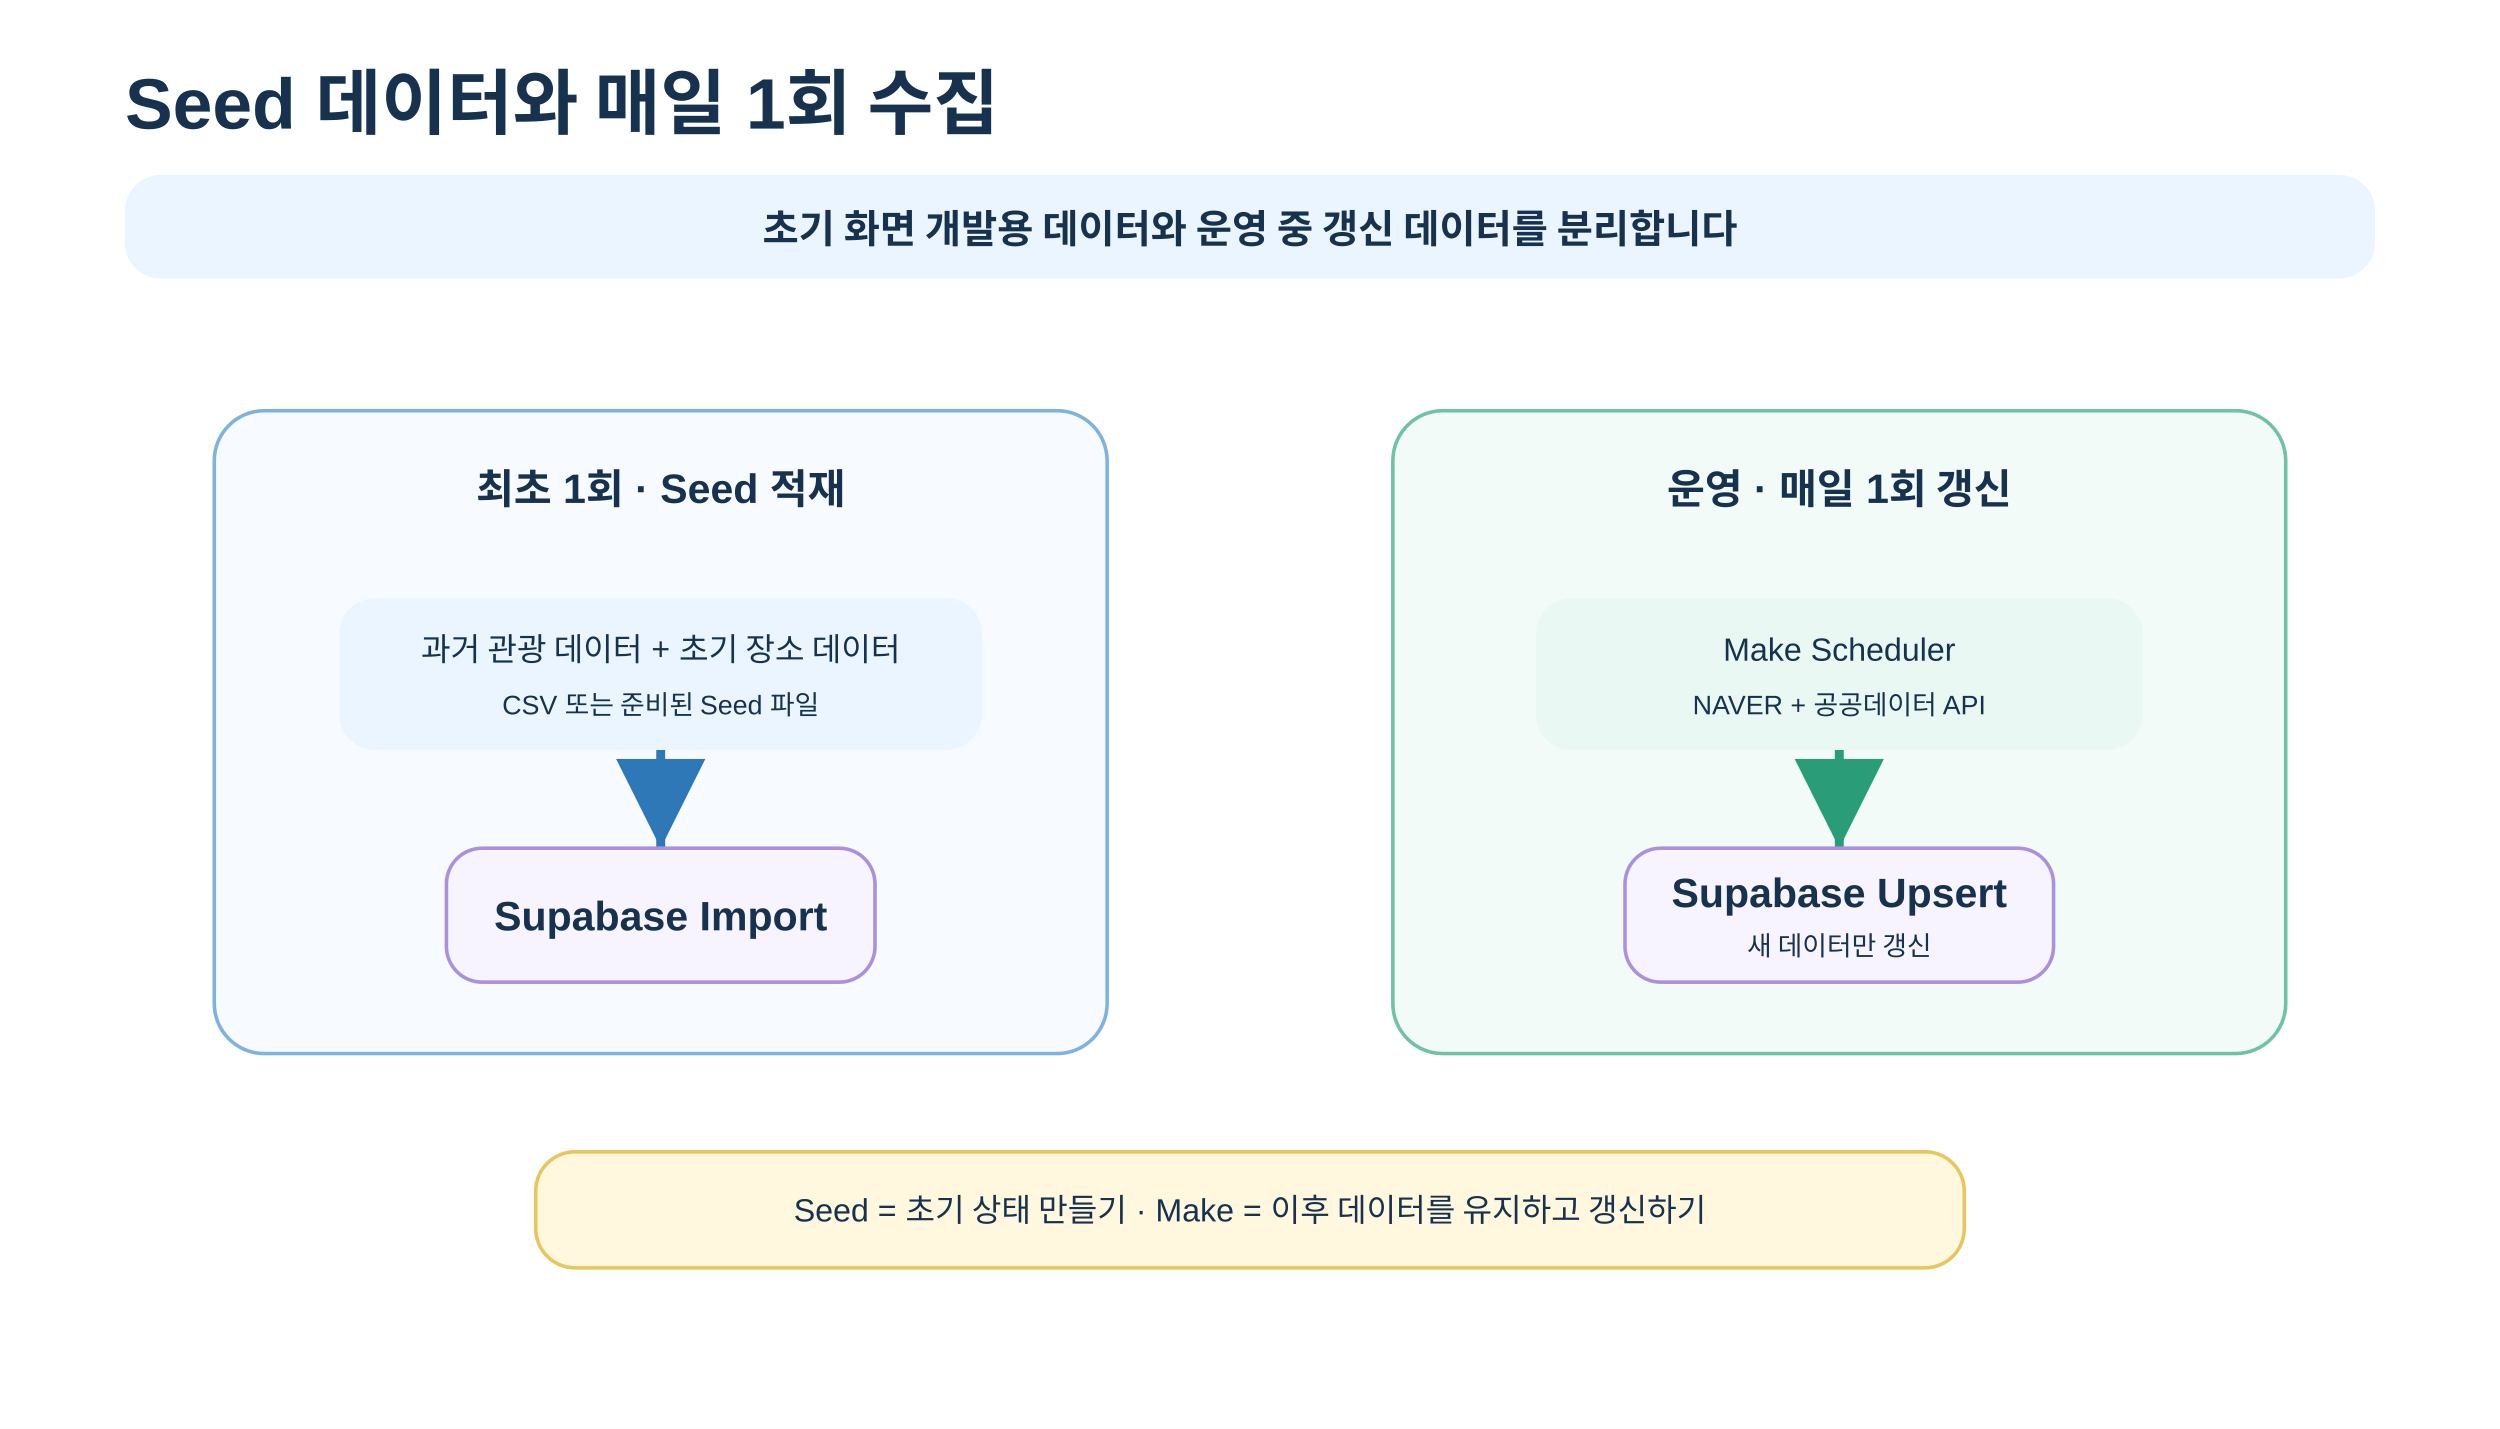
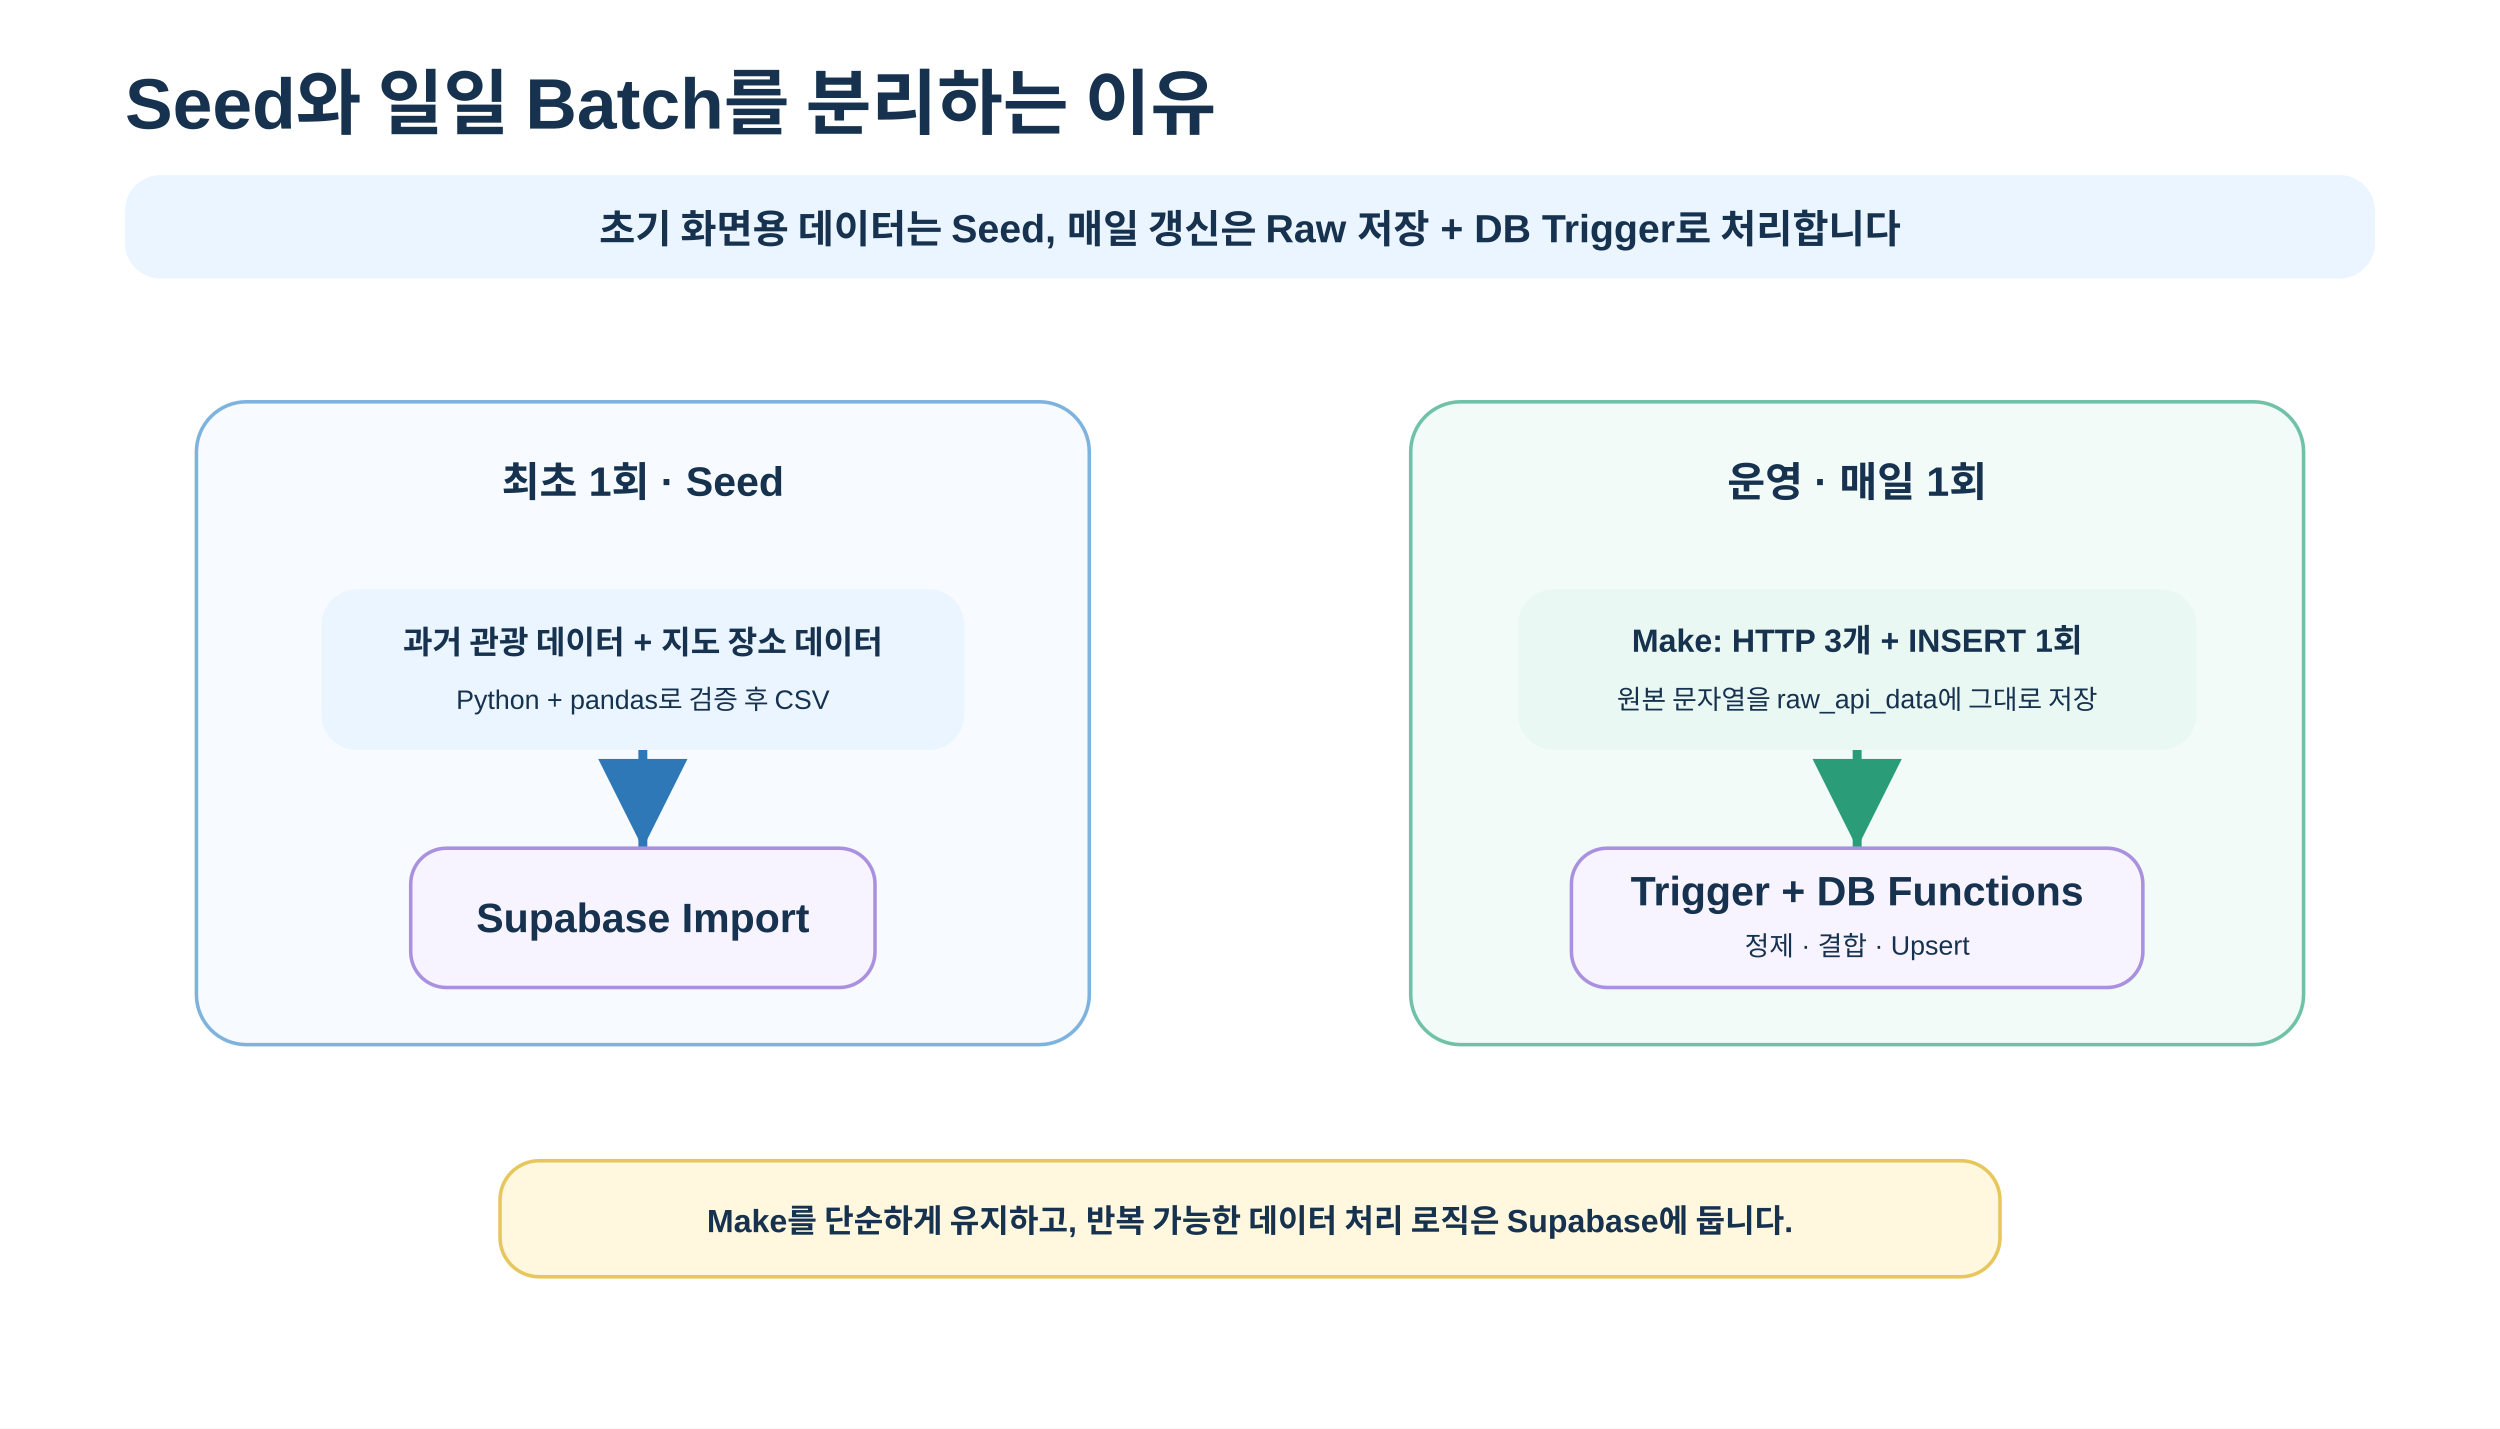
<svg xmlns="http://www.w3.org/2000/svg" width="1400" height="800" viewBox="0 0 1400 800">
-   <rect width="1400" height="800" fill="#ffffff" />
-   <style>
- .t{font-family:Arial,'Noto Sans KR',sans-serif;fill:#16324f}
- .title{font-size:40px;font-weight:700}
- .sub{font-size:22px;font-weight:600}
- .h{font-size:23px;font-weight:700}
- .b{font-size:18px;font-weight:500}
- .s{font-size:15px;font-weight:500}
- .box{fill:#f7fbff;stroke:#7eb3df;stroke-width:2}
- .box2{fill:#f2fbf8;stroke:#6fc2a7;stroke-width:2}
- .box3{fill:#f8f4ff;stroke:#aa91df;stroke-width:2}
- .note{fill:#fff8df;stroke:#e7c75c;stroke-width:2}
- .arrow{stroke:#2f78b7;stroke-width:5;fill:none;marker-end:url(#a)}
- .arrow2{stroke:#2a9d78;stroke-width:5;fill:none;marker-end:url(#b)}
- </style>
+   <rect width="1400" height="800" fill="#fff" />
+   <style>.t{font-family:Arial,'Noto Sans KR',sans-serif;fill:#16324f}.title{font-size:40px;font-weight:700}.sub{font-size:22px;font-weight:600}.h{font-size:23px;font-weight:700}.b{font-size:18px;font-weight:600}.s{font-size:15px;font-weight:500}.b1{fill:#f7fbff;stroke:#7eb3df;stroke-width:2}.b2{fill:#f2fbf8;stroke:#6fc2a7;stroke-width:2}.b3{fill:#f8f4ff;stroke:#aa91df;stroke-width:2}.note{fill:#fff8df;stroke:#e7c75c;stroke-width:2}.a{stroke:#2f78b7;stroke-width:5;fill:none;marker-end:url(#m)}.ag{stroke:#2a9d78;stroke-width:5;fill:none;marker-end:url(#g)}</style>
  <defs>
-     <marker id="a" markerWidth="12" markerHeight="12" refX="10" refY="5" orient="auto">
-       <path d="M0,0 L10,5 L0,10 z" fill="#2f78b7" />
+     <marker id="m" markerWidth="12" markerHeight="12" refX="10" refY="5" orient="auto">
+       <path d="M0,0 L10,5 L0,10z" fill="#2f78b7" />
    </marker>
-     <marker id="b" markerWidth="12" markerHeight="12" refX="10" refY="5" orient="auto">
-       <path d="M0,0 L10,5 L0,10 z" fill="#2a9d78" />
+     <marker id="g" markerWidth="12" markerHeight="12" refX="10" refY="5" orient="auto">
+       <path d="M0,0 L10,5 L0,10z" fill="#2a9d78" />
    </marker>
  </defs>
-   <text x="70" y="72" class="t title">Seed 데이터와 매일 1회 수집</text>
+   <text x="70" y="72" class="t title">Seed와 일일 Batch를 분리하는 이유</text>
  <rect x="70" y="98" width="1260" height="58" rx="20" fill="#eaf5ff" />
-   <text x="700" y="136" text-anchor="middle" class="t sub">초기 화면 개발용 데이터와 운영 중 갱신 데이터를 분리합니다</text>
-   <rect x="120" y="230" width="500" height="360" rx="28" class="box" />
-   <text x="370" y="282" text-anchor="middle" class="t h">최초 1회 · Seed 적재</text>
-   <rect x="190" y="335" width="360" height="85" rx="20" fill="#eaf5ff" />
-   <text x="370" y="370" text-anchor="middle" class="t b">과거 관광 데이터 + 초기 장소 데이터</text>
-   <text x="370" y="400" text-anchor="middle" class="t s">CSV 또는 준비된 Seed 파일</text>
-   <path d="M370 420 L370 475" class="arrow" />
-   <rect x="250" y="475" width="240" height="75" rx="20" class="box3" />
-   <text x="370" y="521" text-anchor="middle" class="t h">Supabase Import</text>
-   <rect x="780" y="230" width="500" height="360" rx="28" class="box2" />
-   <text x="1030" y="282" text-anchor="middle" class="t h">운영 · 매일 1회 갱신</text>
-   <rect x="860" y="335" width="340" height="85" rx="20" fill="#eaf8f3" />
-   <text x="1030" y="370" text-anchor="middle" class="t b">Make Scheduler</text>
-   <text x="1030" y="400" text-anchor="middle" class="t s">NAVER + 공공데이터 API</text>
-   <path d="M1030 420 L1030 475" class="arrow2" />
-   <rect x="910" y="475" width="240" height="75" rx="20" class="box3" />
-   <text x="1030" y="508" text-anchor="middle" class="t h">Supabase Upsert</text>
-   <text x="1030" y="535" text-anchor="middle" class="t s">새 데이터만 갱신</text>
-   <rect x="300" y="645" width="800" height="65" rx="22" class="note" />
-   <text x="700" y="684" text-anchor="middle" class="t b">Seed = 초기 상태 만들기 · Make = 이후 데이터를 유지하고 갱신하기</text>
+   <text x="700" y="136" text-anchor="middle" class="t sub">초기 화면용 데이터는 Seed, 매일 갱신은 Raw 저장 + DB Trigger로 처리합니다</text>
+   <rect x="110" y="225" width="500" height="360" rx="28" class="b1" />
+   <text x="360" y="278" text-anchor="middle" class="t h">최초 1회 · Seed</text>
+   <rect x="180" y="330" width="360" height="90" rx="20" fill="#eaf5ff" />
+   <text x="360" y="366" text-anchor="middle" class="t b">과거 관광 데이터 + 지도 장소 데이터</text>
+   <text x="360" y="397" text-anchor="middle" class="t s">Python + pandas로 검증 후 CSV</text>
+   <path d="M360 420 L360 475" class="a" />
+   <rect x="230" y="475" width="260" height="78" rx="20" class="b3" />
+   <text x="360" y="522" text-anchor="middle" class="t h">Supabase Import</text>
+   <rect x="790" y="225" width="500" height="360" rx="28" class="b2" />
+   <text x="1040" y="278" text-anchor="middle" class="t h">운영 · 매일 1회</text>
+   <rect x="850" y="330" width="380" height="90" rx="20" fill="#eaf8f3" />
+   <text x="1040" y="365" text-anchor="middle" class="t b">Make: HTTP 3개 + INSERT 1회</text>
+   <text x="1040" y="397" text-anchor="middle" class="t s">원본 문자열을 raw_api_data에 그대로 저장</text>
+   <path d="M1040 420 L1040 475" class="ag" />
+   <rect x="880" y="475" width="320" height="78" rx="20" class="b3" />
+   <text x="1040" y="507" text-anchor="middle" class="t h">Trigger + DB Functions</text>
+   <text x="1040" y="535" text-anchor="middle" class="t s">정제 · 결합 · Upsert</text>
+   <rect x="280" y="650" width="840" height="65" rx="22" class="note" />
+   <text x="700" y="690" text-anchor="middle" class="t b">Make를 단순하게 유지하고, 반복 가능한 데이터 처리 로직은 Supabase에 둡니다.</text>
</svg>
